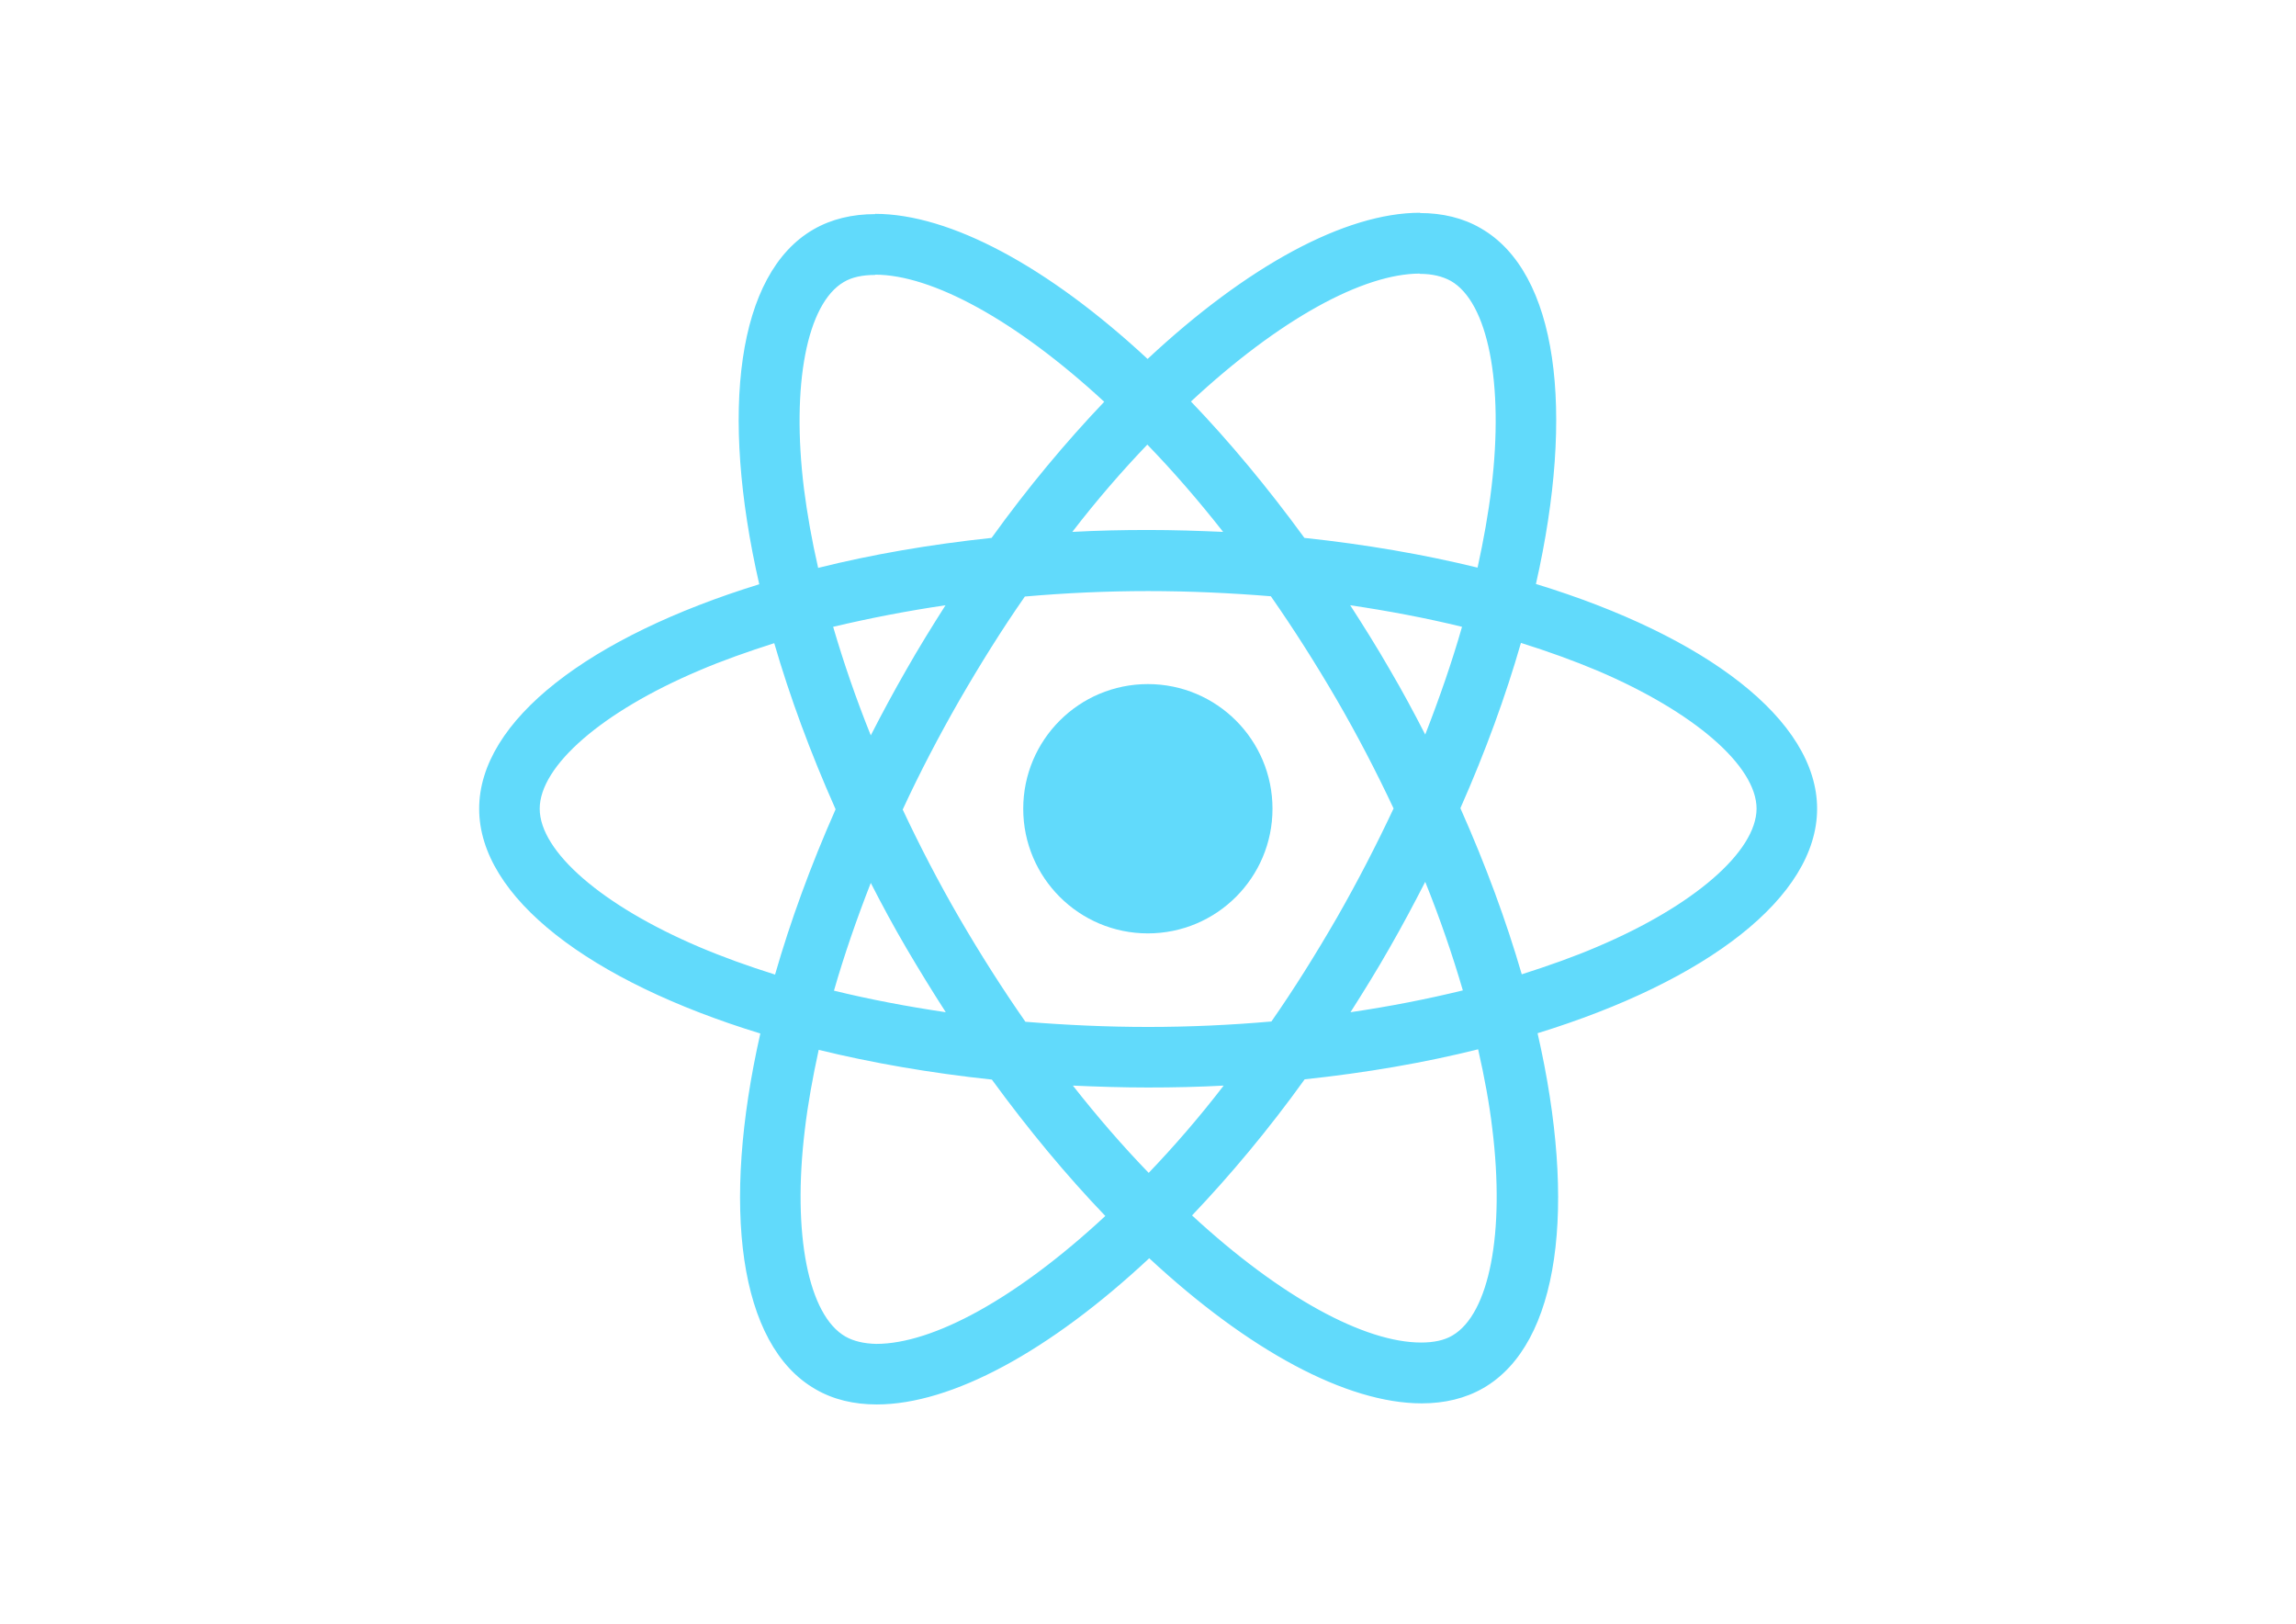
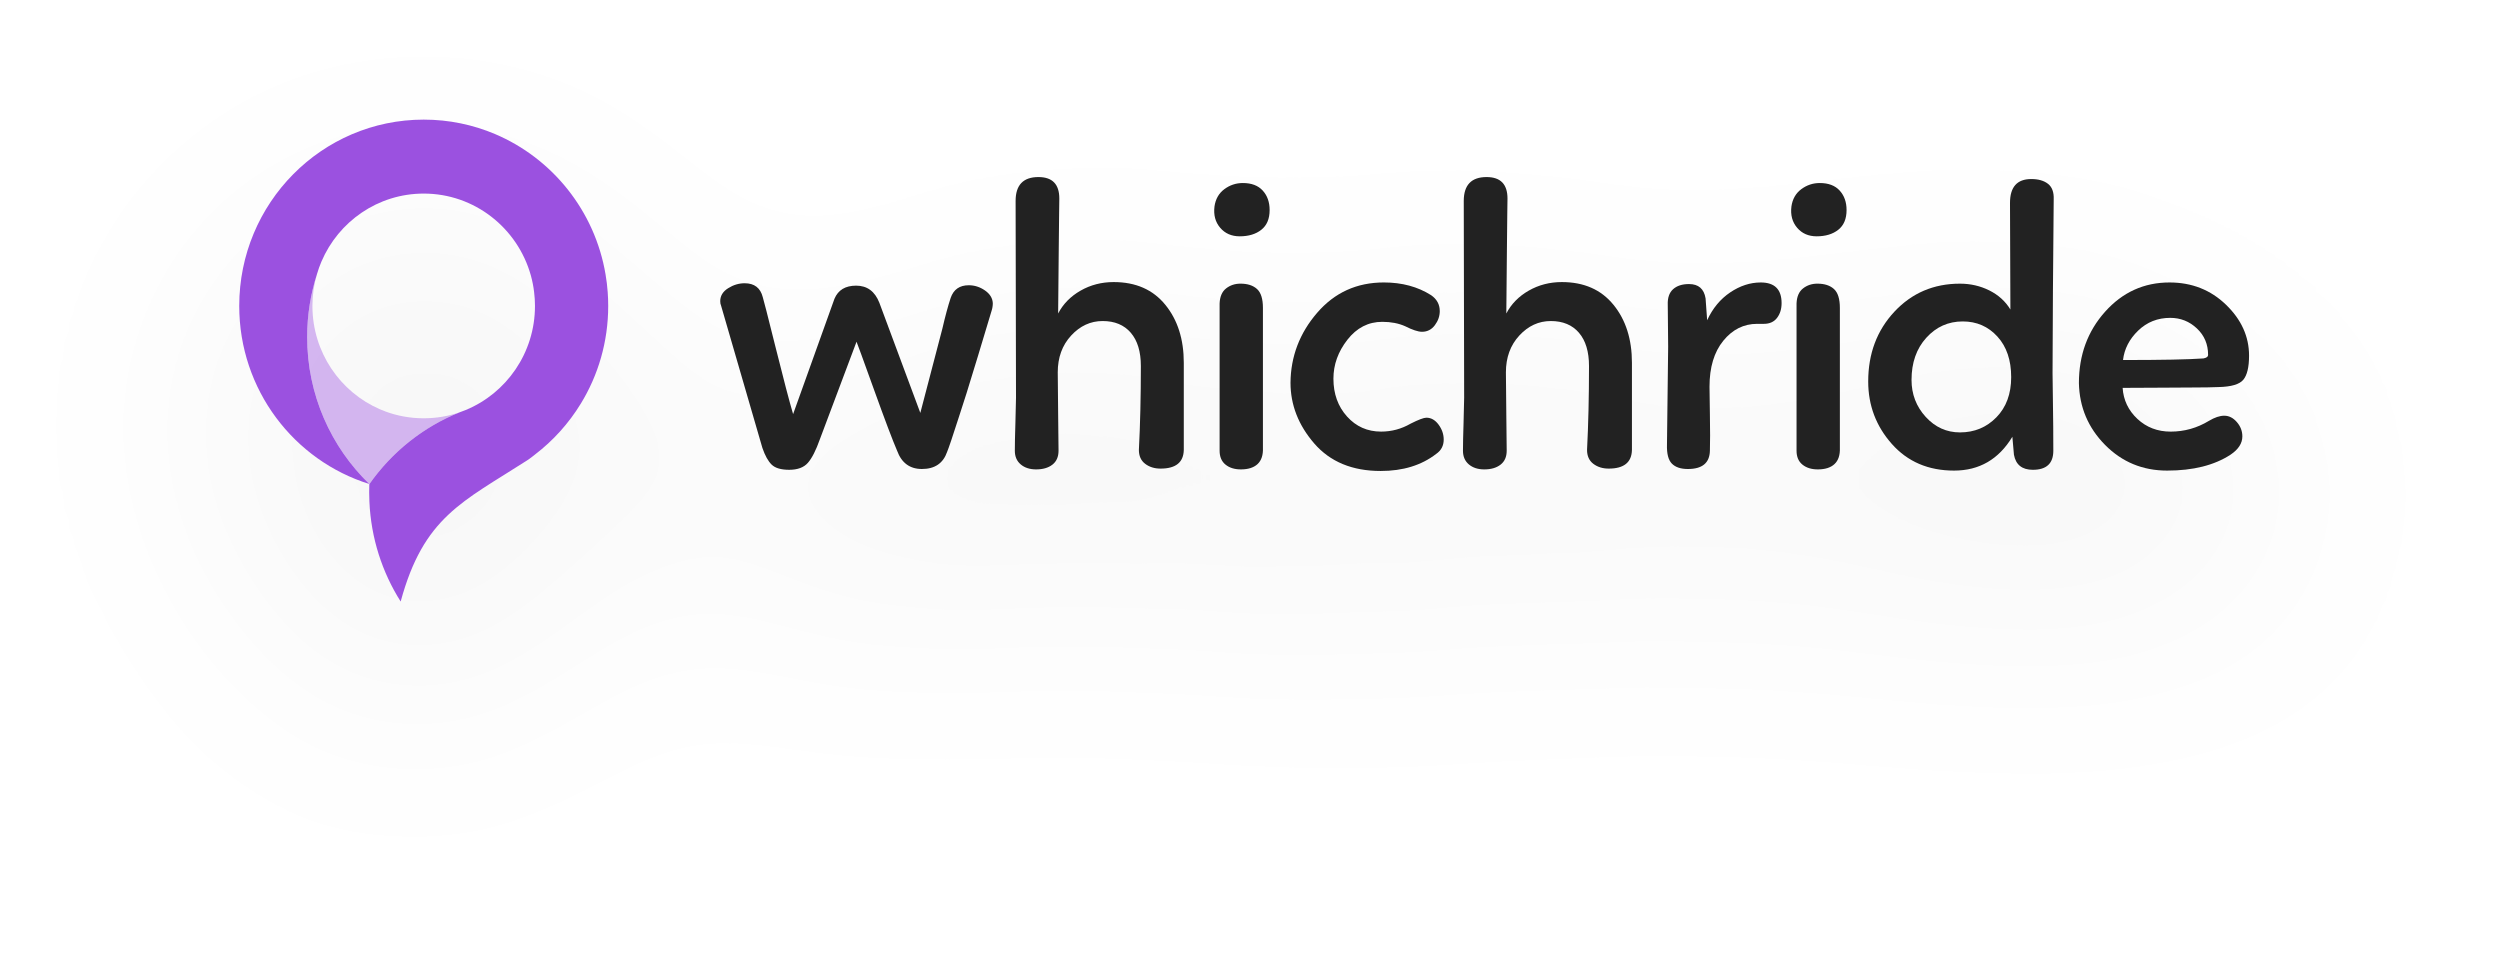
- <svg xmlns="http://www.w3.org/2000/svg" viewBox="0 0 841.9 595.3">
-   <g fill="#61DAFB">
-     <path d="M666.3 296.5c0-32.5-40.7-63.3-103.1-82.4 14.4-63.6 8-114.2-20.2-130.4-6.5-3.8-14.1-5.6-22.4-5.6v22.3c4.6 0 8.3.9 11.4 2.6 13.6 7.8 19.5 37.5 14.9 75.7-1.1 9.4-2.9 19.3-5.1 29.4-19.6-4.8-41-8.5-63.5-10.9-13.5-18.5-27.5-35.3-41.6-50 32.6-30.3 63.2-46.9 84-46.9V78c-27.5 0-63.5 19.6-99.9 53.6-36.4-33.8-72.4-53.2-99.9-53.2v22.3c20.7 0 51.4 16.5 84 46.6-14 14.7-28 31.4-41.3 49.9-22.6 2.4-44 6.1-63.6 11-2.3-10-4-19.7-5.2-29-4.7-38.2 1.1-67.9 14.6-75.8 3-1.8 6.9-2.6 11.5-2.6V78.5c-8.4 0-16 1.8-22.6 5.6-28.1 16.2-34.4 66.7-19.9 130.1-62.2 19.2-102.7 49.9-102.7 82.3 0 32.5 40.7 63.3 103.1 82.4-14.4 63.6-8 114.2 20.2 130.4 6.5 3.8 14.1 5.6 22.5 5.6 27.5 0 63.5-19.6 99.9-53.6 36.4 33.8 72.4 53.2 99.9 53.2 8.4 0 16-1.8 22.6-5.6 28.1-16.2 34.4-66.7 19.9-130.1 62-19.1 102.5-49.9 102.5-82.3zm-130.2-66.7c-3.7 12.9-8.3 26.2-13.5 39.5-4.1-8-8.4-16-13.1-24-4.6-8-9.5-15.8-14.4-23.4 14.2 2.1 27.9 4.7 41 7.9zm-45.8 106.5c-7.8 13.5-15.8 26.3-24.1 38.2-14.9 1.3-30 2-45.2 2-15.1 0-30.2-.7-45-1.9-8.3-11.9-16.4-24.6-24.2-38-7.6-13.1-14.5-26.4-20.8-39.8 6.2-13.4 13.2-26.8 20.7-39.9 7.8-13.5 15.8-26.3 24.1-38.2 14.9-1.3 30-2 45.2-2 15.1 0 30.2.7 45 1.9 8.3 11.9 16.4 24.6 24.2 38 7.6 13.1 14.5 26.4 20.8 39.8-6.3 13.4-13.2 26.8-20.7 39.9zm32.3-13c5.4 13.4 10 26.8 13.8 39.8-13.1 3.2-26.9 5.9-41.2 8 4.9-7.7 9.8-15.6 14.4-23.7 4.6-8 8.9-16.1 13-24.1zM421.2 430c-9.3-9.6-18.6-20.3-27.8-32 9 .4 18.2.7 27.5.7 9.4 0 18.7-.2 27.8-.7-9 11.7-18.3 22.4-27.5 32zm-74.4-58.9c-14.2-2.1-27.9-4.7-41-7.9 3.7-12.9 8.3-26.2 13.5-39.5 4.1 8 8.4 16 13.1 24 4.7 8 9.5 15.8 14.4 23.4zM420.7 163c9.3 9.6 18.6 20.3 27.8 32-9-.4-18.2-.7-27.5-.7-9.4 0-18.7.2-27.8.7 9-11.7 18.3-22.4 27.5-32zm-74 58.9c-4.9 7.7-9.8 15.6-14.4 23.7-4.6 8-8.9 16-13 24-5.4-13.4-10-26.8-13.8-39.8 13.1-3.1 26.9-5.8 41.2-7.9zm-90.5 125.2c-35.4-15.1-58.3-34.9-58.3-50.6 0-15.7 22.9-35.6 58.3-50.6 8.6-3.7 18-7 27.7-10.1 5.7 19.6 13.2 40 22.5 60.9-9.2 20.8-16.6 41.1-22.2 60.6-9.9-3.1-19.3-6.5-28-10.2zM310 490c-13.6-7.8-19.5-37.5-14.9-75.7 1.1-9.4 2.9-19.3 5.1-29.4 19.6 4.8 41 8.5 63.5 10.9 13.5 18.5 27.5 35.3 41.6 50-32.6 30.3-63.2 46.9-84 46.9-4.5-.1-8.3-1-11.3-2.7zm237.2-76.2c4.7 38.2-1.1 67.9-14.6 75.8-3 1.8-6.9 2.6-11.5 2.6-20.7 0-51.4-16.5-84-46.6 14-14.7 28-31.4 41.3-49.9 22.6-2.4 44-6.1 63.6-11 2.3 10.1 4.1 19.8 5.2 29.1zm38.5-66.7c-8.6 3.7-18 7-27.7 10.1-5.7-19.6-13.2-40-22.5-60.9 9.2-20.8 16.6-41.1 22.2-60.6 9.9 3.1 19.3 6.5 28.1 10.2 35.4 15.1 58.3 34.9 58.3 50.6-.1 15.7-23 35.6-58.4 50.6zM320.8 78.4z" />
-     <circle cx="420.9" cy="296.5" r="45.7" />
-     <path d="M520.5 78.1z" />
+ <svg xmlns="http://www.w3.org/2000/svg" width="209" height="81" viewBox="0 0 209 81" fill="none">
+   <g filter="url(#filter0_d_1_56)">
+     <path d="M30.881 40.469C30.883 40.469 30.883 40.466 30.883 40.466C30.883 40.466 30.883 40.465 30.884 40.465C32.757 37.794 35.373 35.693 38.43 34.467C38.431 34.467 38.434 34.465 38.436 34.465C38.603 34.407 38.772 34.344 38.935 34.276C38.935 34.276 38.937 34.274 38.939 34.274C42.331 32.874 44.724 29.506 44.724 25.576C44.724 25.184 44.7 24.798 44.652 24.421C44.596 23.942 44.503 23.477 44.378 23.024C43.275 19.076 39.684 16.183 35.422 16.183C31.59 16.183 28.297 18.526 26.872 21.869C26.729 22.207 26.603 22.556 26.5 22.914C25.967 24.569 25.678 26.338 25.678 28.172C25.678 33.004 27.672 37.364 30.873 40.461C24.576 38.502 20 32.579 20 25.576C20 16.975 26.904 10 35.424 10C37.531 10 39.541 10.428 41.369 11.2C46.164 13.225 49.733 17.625 50.625 22.946C50.709 23.432 50.769 23.926 50.804 24.427C50.832 24.806 50.846 25.19 50.846 25.576C50.846 28.568 50.011 31.365 48.56 33.737C47.551 35.391 46.245 36.84 44.718 38.005C44.666 38.041 44.358 38.302 44.061 38.493C38.67 41.959 35.422 43.2 33.496 50.288C31.955 47.852 31.013 44.992 30.881 41.919C30.879 41.915 30.881 41.913 30.881 41.913C30.869 41.66 30.863 41.409 30.863 41.152C30.863 40.927 30.875 40.479 30.875 40.479" fill="#9B51E0" />
+     <path opacity="0.4" d="M38.429 34.468C35.373 35.693 32.757 37.795 30.884 40.465C30.882 40.465 30.882 40.467 30.882 40.467L30.88 40.465C30.88 40.465 30.878 40.465 30.876 40.463H30.874L30.872 40.461C27.671 37.364 25.677 33.004 25.677 28.172C25.677 26.338 25.965 24.569 26.499 22.914C26.25 23.758 26.119 24.651 26.119 25.576C26.119 29.45 28.443 32.777 31.76 34.214C31.917 34.282 32.078 34.346 32.239 34.407C33.232 34.77 34.304 34.969 35.421 34.969C36.474 34.969 37.486 34.793 38.429 34.468Z" fill="#9B51E0" />
+     <path d="M60.212 25.177C60.212 24.733 60.431 24.373 60.87 24.096C61.309 23.819 61.77 23.68 62.253 23.68C63.066 23.68 63.571 24.068 63.768 24.844C63.812 24.955 64.169 26.351 64.838 29.034C65.508 31.716 65.996 33.578 66.304 34.62L69.761 24.977C70.068 24.246 70.672 23.88 71.572 23.88C72.494 23.88 73.141 24.357 73.514 25.31L76.939 34.52L78.783 27.471C79.024 26.43 79.255 25.576 79.474 24.911C79.716 24.202 80.221 23.847 80.989 23.847C81.472 23.847 81.922 23.991 82.339 24.279C82.756 24.567 82.976 24.922 82.998 25.343C82.998 25.564 82.965 25.775 82.899 25.974C82.855 26.13 82.471 27.404 81.747 29.798C81.022 32.193 80.496 33.877 80.166 34.853C79.639 36.493 79.31 37.468 79.178 37.779C78.849 38.731 78.147 39.208 77.071 39.208C76.062 39.208 75.37 38.699 74.997 37.679C74.624 36.814 73.976 35.102 73.055 32.542C72.133 29.981 71.65 28.657 71.606 28.568L68.544 36.715C68.215 37.646 67.88 38.306 67.539 38.693C67.199 39.081 66.678 39.275 65.975 39.275C65.295 39.275 64.807 39.131 64.51 38.843C64.214 38.554 63.956 38.089 63.736 37.446L60.279 25.542C60.234 25.453 60.212 25.332 60.212 25.177Z" fill="#222222" />
+     <path d="M86.814 14.802C87.978 14.802 88.559 15.4 88.559 16.598C88.559 16.886 88.554 17.302 88.543 17.845C88.532 18.387 88.521 19.424 88.51 20.953C88.499 22.483 88.483 24.235 88.461 26.207C88.878 25.41 89.503 24.772 90.338 24.296C91.172 23.819 92.094 23.581 93.103 23.581C94.948 23.581 96.385 24.212 97.417 25.476C98.448 26.74 98.965 28.358 98.965 30.331V32.492V35.169V37.613C98.943 38.654 98.296 39.175 97.022 39.175C96.517 39.175 96.089 39.042 95.738 38.776C95.387 38.51 95.211 38.122 95.211 37.612C95.321 35.507 95.376 33.168 95.376 30.596C95.376 29.399 95.096 28.474 94.536 27.82C93.976 27.166 93.191 26.839 92.182 26.839C91.172 26.839 90.294 27.243 89.548 28.052C88.801 28.861 88.428 29.887 88.428 31.128C88.428 31.837 88.439 32.99 88.461 34.586C88.483 36.182 88.494 37.213 88.494 37.679C88.494 38.189 88.324 38.577 87.984 38.843C87.644 39.109 87.188 39.242 86.618 39.242C86.091 39.242 85.663 39.103 85.334 38.826C85.004 38.549 84.84 38.167 84.84 37.679C84.84 37.147 84.856 36.36 84.889 35.318C84.922 34.276 84.938 33.589 84.938 33.257L84.905 16.798C84.905 15.467 85.541 14.802 86.814 14.802Z" fill="#222222" />
+     <path d="M102.008 19.042C101.602 18.565 101.443 17.972 101.531 17.263C101.619 16.642 101.893 16.16 102.354 15.816C102.815 15.473 103.331 15.301 103.902 15.301C104.626 15.301 105.181 15.511 105.564 15.932C105.949 16.354 106.141 16.897 106.141 17.562C106.141 18.294 105.91 18.842 105.449 19.207C104.988 19.573 104.385 19.756 103.638 19.756C102.958 19.756 102.415 19.518 102.008 19.042ZM102.502 24.112C102.842 23.846 103.243 23.713 103.704 23.713C104.297 23.713 104.758 23.863 105.087 24.162C105.417 24.461 105.581 24.988 105.581 25.742V29.532V33.289V37.446C105.603 38.044 105.455 38.493 105.137 38.793C104.818 39.092 104.352 39.242 103.737 39.242C103.21 39.242 102.782 39.109 102.453 38.842C102.124 38.576 101.959 38.188 101.959 37.678V25.375C101.981 24.799 102.162 24.378 102.502 24.112Z" fill="#222222" />
+     <path d="M120.364 26.008C120.364 26.429 120.227 26.823 119.953 27.188C119.678 27.554 119.321 27.737 118.882 27.737C118.553 27.737 118.081 27.581 117.467 27.271C116.918 27.027 116.281 26.905 115.557 26.905C114.394 26.905 113.423 27.404 112.643 28.402C111.864 29.399 111.474 30.485 111.474 31.66C111.474 32.923 111.853 33.977 112.611 34.819C113.368 35.661 114.317 36.082 115.459 36.082C116.337 36.082 117.16 35.86 117.928 35.417C118.587 35.085 119.026 34.919 119.245 34.919C119.64 34.919 119.98 35.113 120.266 35.5C120.552 35.888 120.694 36.304 120.694 36.747C120.694 37.257 120.486 37.657 120.068 37.944C118.839 38.897 117.291 39.374 115.426 39.374C113.055 39.374 111.206 38.609 109.877 37.08C108.55 35.55 107.886 33.854 107.886 31.992C107.907 29.797 108.648 27.852 110.108 26.157C111.568 24.461 113.428 23.613 115.689 23.613C117.204 23.613 118.521 23.967 119.64 24.677C120.123 25.01 120.364 25.453 120.364 26.008Z" fill="#222222" />
+     <path d="M124.28 14.802C125.444 14.802 126.026 15.4 126.026 16.598C126.026 16.886 126.02 17.302 126.009 17.845C125.998 18.387 125.987 19.424 125.977 20.953C125.966 22.483 125.949 24.235 125.928 26.207C126.344 25.41 126.97 24.772 127.804 24.296C128.638 23.819 129.56 23.581 130.57 23.581C132.414 23.581 133.852 24.212 134.883 25.476C135.915 26.74 136.43 28.358 136.43 30.331V32.492V35.169V37.613C136.408 38.654 135.761 39.175 134.488 39.175C133.983 39.175 133.555 39.042 133.204 38.776C132.852 38.51 132.677 38.122 132.677 37.612C132.786 35.507 132.841 33.168 132.841 30.596C132.841 29.399 132.561 28.474 132.002 27.82C131.442 27.166 130.657 26.839 129.648 26.839C128.638 26.839 127.76 27.243 127.014 28.052C126.267 28.861 125.894 29.887 125.894 31.128C125.894 31.837 125.905 32.99 125.927 34.586C125.949 36.182 125.96 37.213 125.96 37.679C125.96 38.189 125.79 38.577 125.449 38.843C125.109 39.109 124.653 39.242 124.083 39.242C123.556 39.242 123.128 39.103 122.798 38.826C122.469 38.549 122.304 38.167 122.304 37.679C122.304 37.147 122.321 36.36 122.354 35.318C122.386 34.276 122.403 33.589 122.403 33.257L122.37 16.798C122.371 15.467 123.008 14.802 124.28 14.802Z" fill="#222222" />
+     <path d="M139.869 24.179C140.188 23.891 140.633 23.747 141.203 23.747C141.993 23.747 142.454 24.146 142.586 24.944L142.718 26.773C143.178 25.775 143.821 25 144.644 24.445C145.467 23.891 146.318 23.614 147.196 23.614C148.36 23.614 148.941 24.19 148.941 25.343C148.941 25.831 148.815 26.241 148.562 26.574C148.31 26.906 147.942 27.073 147.46 27.073H146.899C145.78 27.073 144.836 27.544 144.068 28.486C143.3 29.428 142.915 30.708 142.915 32.326C142.915 32.658 142.926 33.456 142.948 34.72C142.97 35.983 142.97 36.97 142.948 37.679C142.926 38.7 142.312 39.209 141.104 39.209C140.512 39.209 140.067 39.06 139.77 38.76C139.474 38.461 139.337 37.934 139.359 37.181C139.425 32.06 139.458 29.334 139.458 29.001C139.458 28.624 139.452 28.042 139.442 27.255C139.431 26.469 139.425 25.875 139.425 25.476C139.403 24.899 139.551 24.467 139.869 24.179Z" fill="#222222" />
+     <path d="M150.241 19.042C149.835 18.565 149.675 17.972 149.763 17.263C149.851 16.642 150.125 16.16 150.586 15.816C151.048 15.473 151.564 15.301 152.134 15.301C152.858 15.301 153.413 15.511 153.797 15.932C154.181 16.354 154.373 16.897 154.373 17.562C154.373 18.294 154.142 18.842 153.682 19.207C153.22 19.573 152.617 19.756 151.87 19.756C151.19 19.756 150.647 19.518 150.241 19.042ZM150.734 24.112C151.074 23.846 151.475 23.713 151.935 23.713C152.528 23.713 152.989 23.863 153.319 24.162C153.648 24.461 153.813 24.988 153.813 25.742V29.532V33.289V37.446C153.835 38.044 153.687 38.493 153.368 38.793C153.05 39.092 152.583 39.242 151.969 39.242C151.442 39.242 151.013 39.109 150.684 38.842C150.355 38.577 150.191 38.188 150.191 37.678V25.375C150.212 24.799 150.394 24.378 150.734 24.112Z" fill="#222222" />
+     <path d="M171.625 24.345C171.625 25.121 171.62 26.257 171.609 27.754C171.598 29.25 171.593 30.397 171.593 31.195C171.593 31.483 171.603 32.303 171.625 33.656C171.647 35.008 171.658 36.349 171.658 37.679C171.658 38.743 171.087 39.275 169.946 39.275C169.045 39.275 168.519 38.854 168.365 38.012L168.234 36.515C167.093 38.4 165.468 39.342 163.36 39.342C161.209 39.342 159.475 38.599 158.158 37.114C156.841 35.629 156.182 33.889 156.182 31.893C156.182 29.566 156.912 27.621 158.371 26.058C159.831 24.495 161.659 23.714 163.854 23.714C164.733 23.714 165.55 23.902 166.307 24.279C167.064 24.656 167.652 25.188 168.069 25.875L168.036 16.963C168.036 15.633 168.628 14.968 169.813 14.968C170.406 14.968 170.872 15.101 171.213 15.368C171.553 15.633 171.713 16.066 171.69 16.664L171.625 24.345ZM160.99 34.853C161.78 35.717 162.735 36.149 163.855 36.149C165.062 36.149 166.077 35.728 166.9 34.886C167.723 34.044 168.135 32.924 168.135 31.528C168.135 30.109 167.751 28.978 166.983 28.136C166.214 27.293 165.248 26.872 164.085 26.872C162.878 26.872 161.863 27.327 161.04 28.236C160.216 29.145 159.804 30.32 159.804 31.761C159.804 32.957 160.2 33.988 160.99 34.853Z" fill="#222222" />
+     <path d="M178.686 35.019C179.444 35.728 180.371 36.083 181.468 36.083C182.61 36.083 183.674 35.784 184.663 35.185C185.145 34.897 185.574 34.753 185.946 34.753C186.341 34.753 186.693 34.93 187 35.285C187.308 35.64 187.461 36.039 187.461 36.482C187.461 37.059 187.132 37.568 186.473 38.012C185.112 38.899 183.345 39.342 181.172 39.342C179.131 39.342 177.403 38.627 175.987 37.198C174.571 35.768 173.841 34.044 173.797 32.027C173.797 29.677 174.527 27.688 175.987 26.058C177.447 24.429 179.241 23.614 181.37 23.614C183.236 23.614 184.811 24.235 186.095 25.476C187.379 26.718 188.021 28.136 188.021 29.732C188.021 30.686 187.862 31.356 187.544 31.744C187.225 32.132 186.529 32.337 185.454 32.359C184.905 32.381 184.279 32.393 183.576 32.393C182.874 32.393 181.92 32.398 180.712 32.41C179.505 32.42 178.418 32.426 177.452 32.426C177.517 33.445 177.929 34.31 178.686 35.019ZM178.752 27.637C178.016 28.346 177.594 29.167 177.484 30.098C180.733 30.098 182.972 30.053 184.201 29.965C184.464 29.921 184.596 29.82 184.596 29.666C184.596 28.779 184.283 28.041 183.657 27.454C183.032 26.867 182.291 26.573 181.435 26.573C180.382 26.573 179.487 26.928 178.752 27.637Z" fill="#222222" />
  </g>
+   <defs>
+     <filter id="filter0_d_1_56" x="0" y="0" width="208.021" height="80.288" filterUnits="userSpaceOnUse" color-interpolation-filters="sRGB">
+       <feFlood flood-opacity="0" result="BackgroundImageFix" />
+       <feColorMatrix in="SourceAlpha" type="matrix" values="0 0 0 0 0 0 0 0 0 0 0 0 0 0 0 0 0 0 127 0" result="hardAlpha" />
+       <feOffset dy="10" />
+       <feGaussianBlur stdDeviation="10" />
+       <feColorMatrix type="matrix" values="0 0 0 0 0 0 0 0 0 0 0 0 0 0 0 0 0 0 0.07 0" />
+       <feBlend mode="normal" in2="BackgroundImageFix" result="effect1_dropShadow_1_56" />
+       <feBlend mode="normal" in="SourceGraphic" in2="effect1_dropShadow_1_56" result="shape" />
+     </filter>
+   </defs>
</svg>
